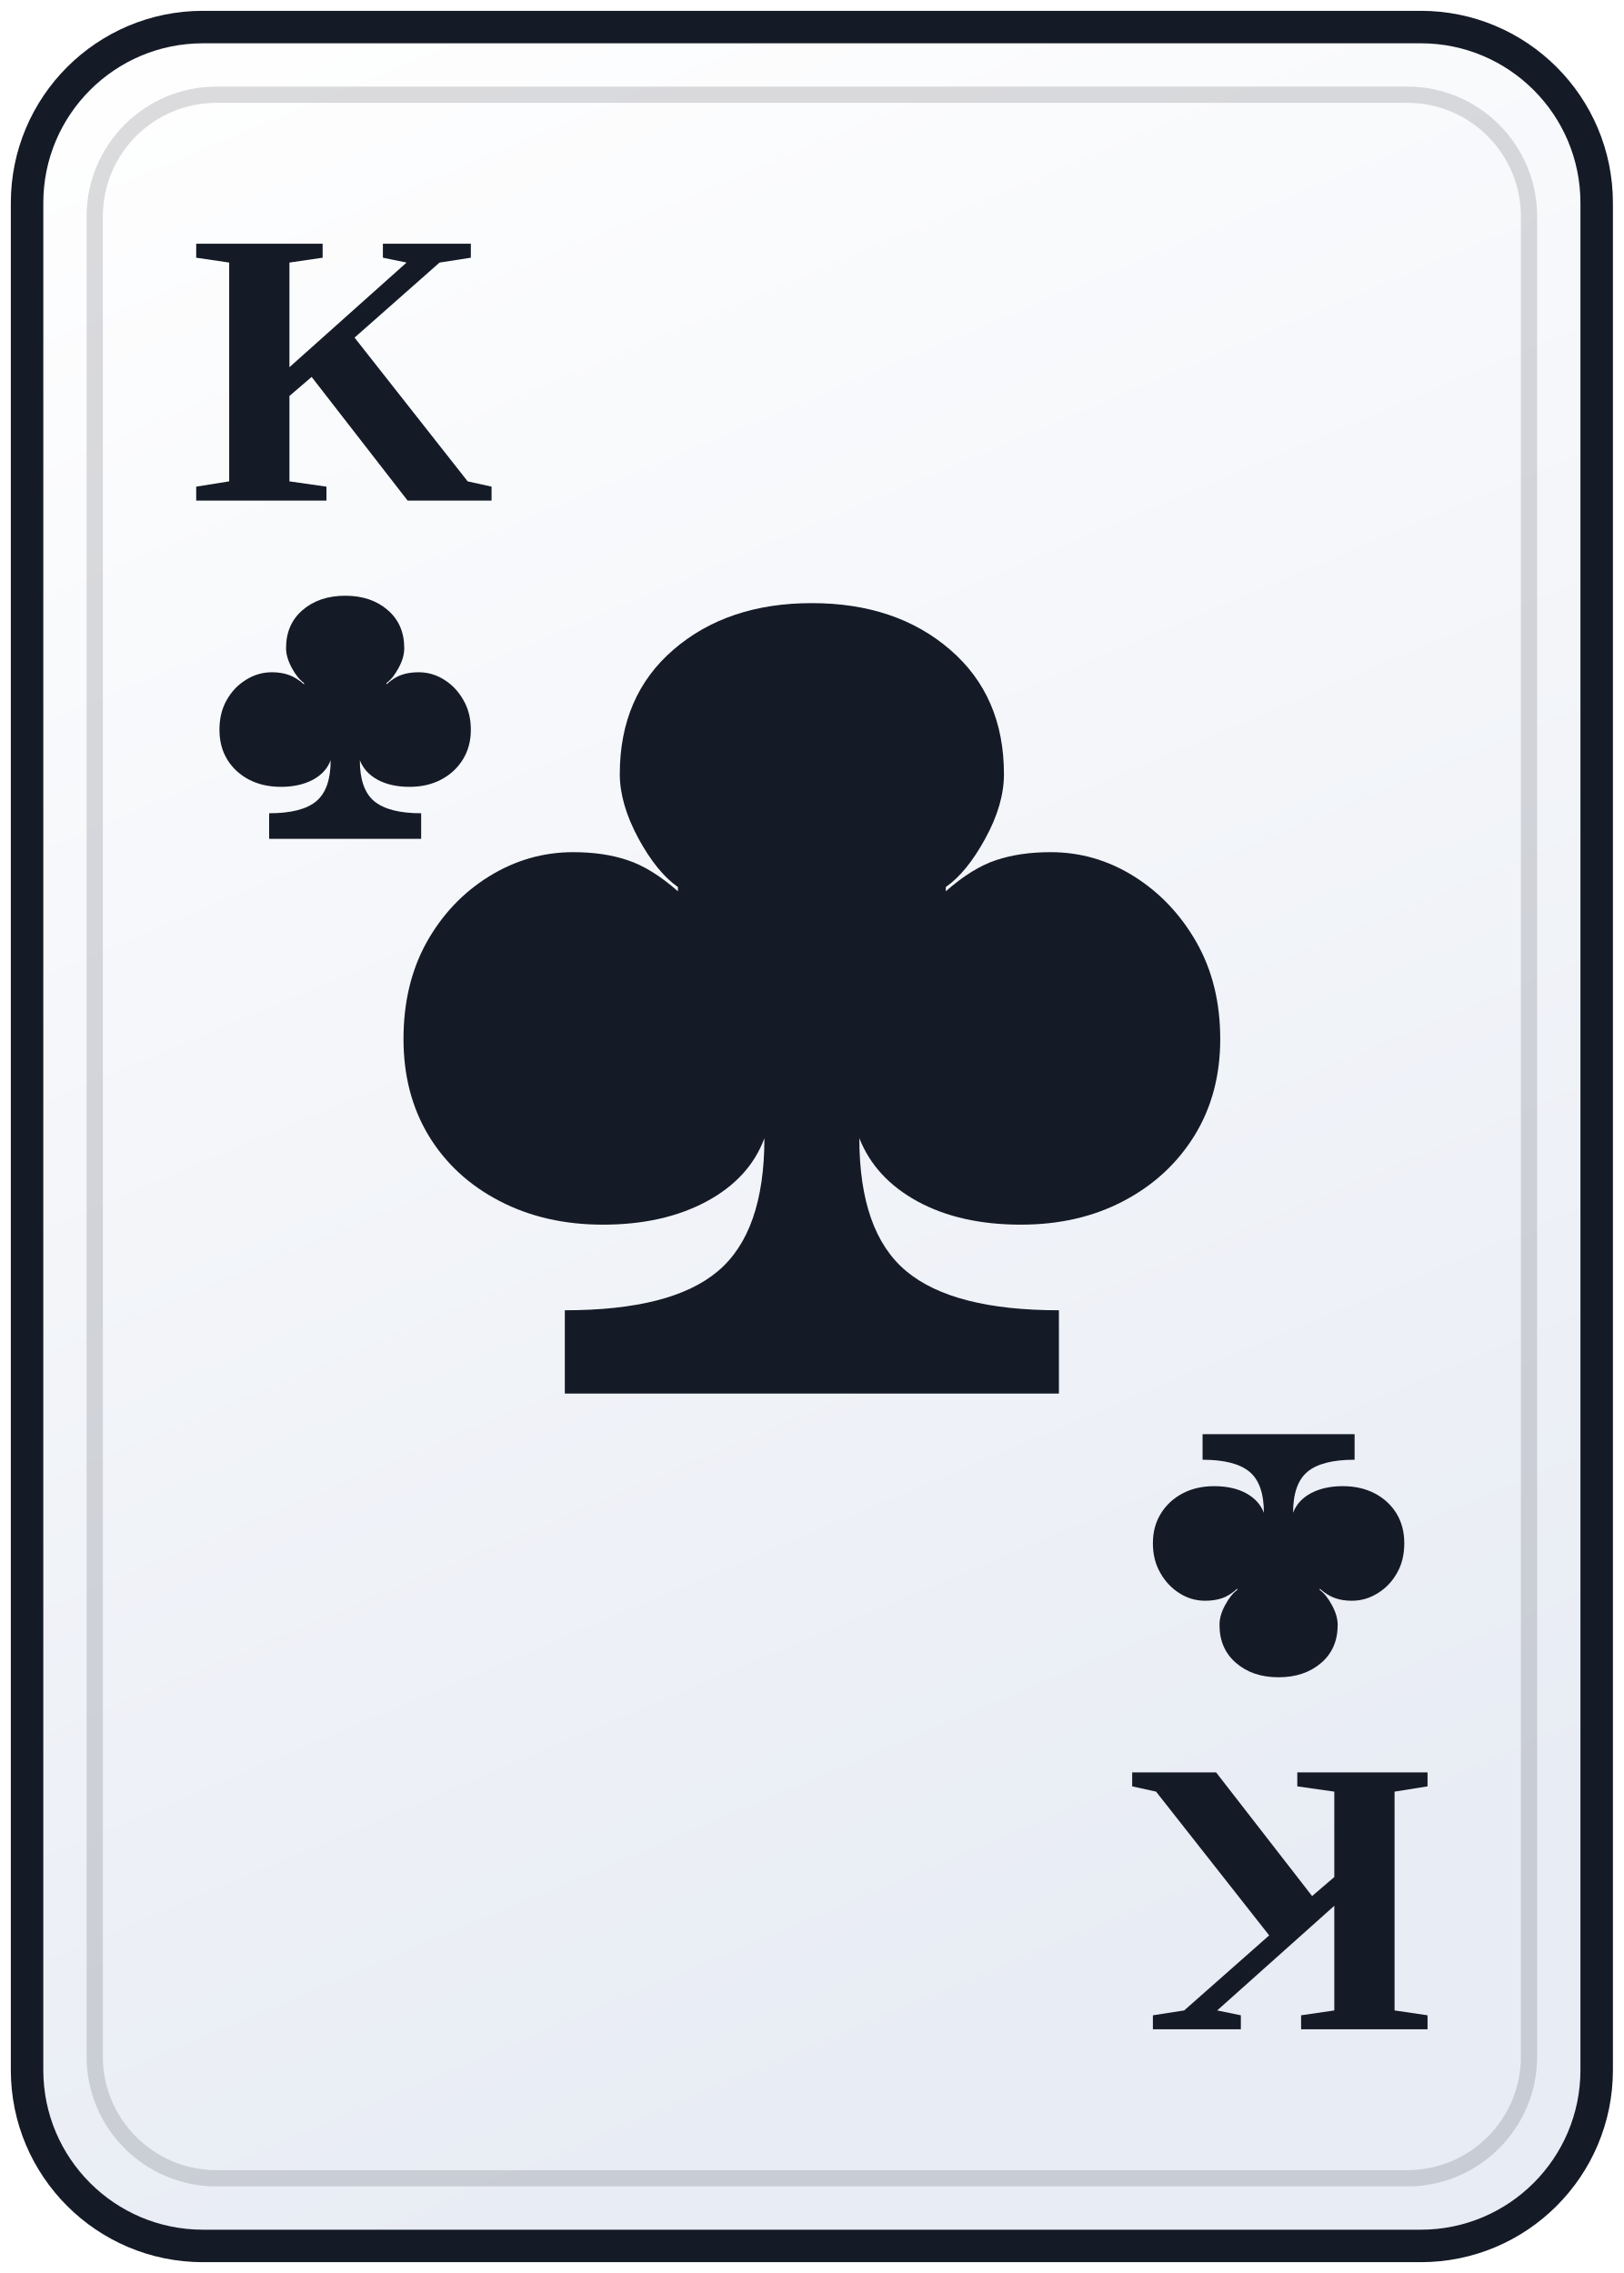
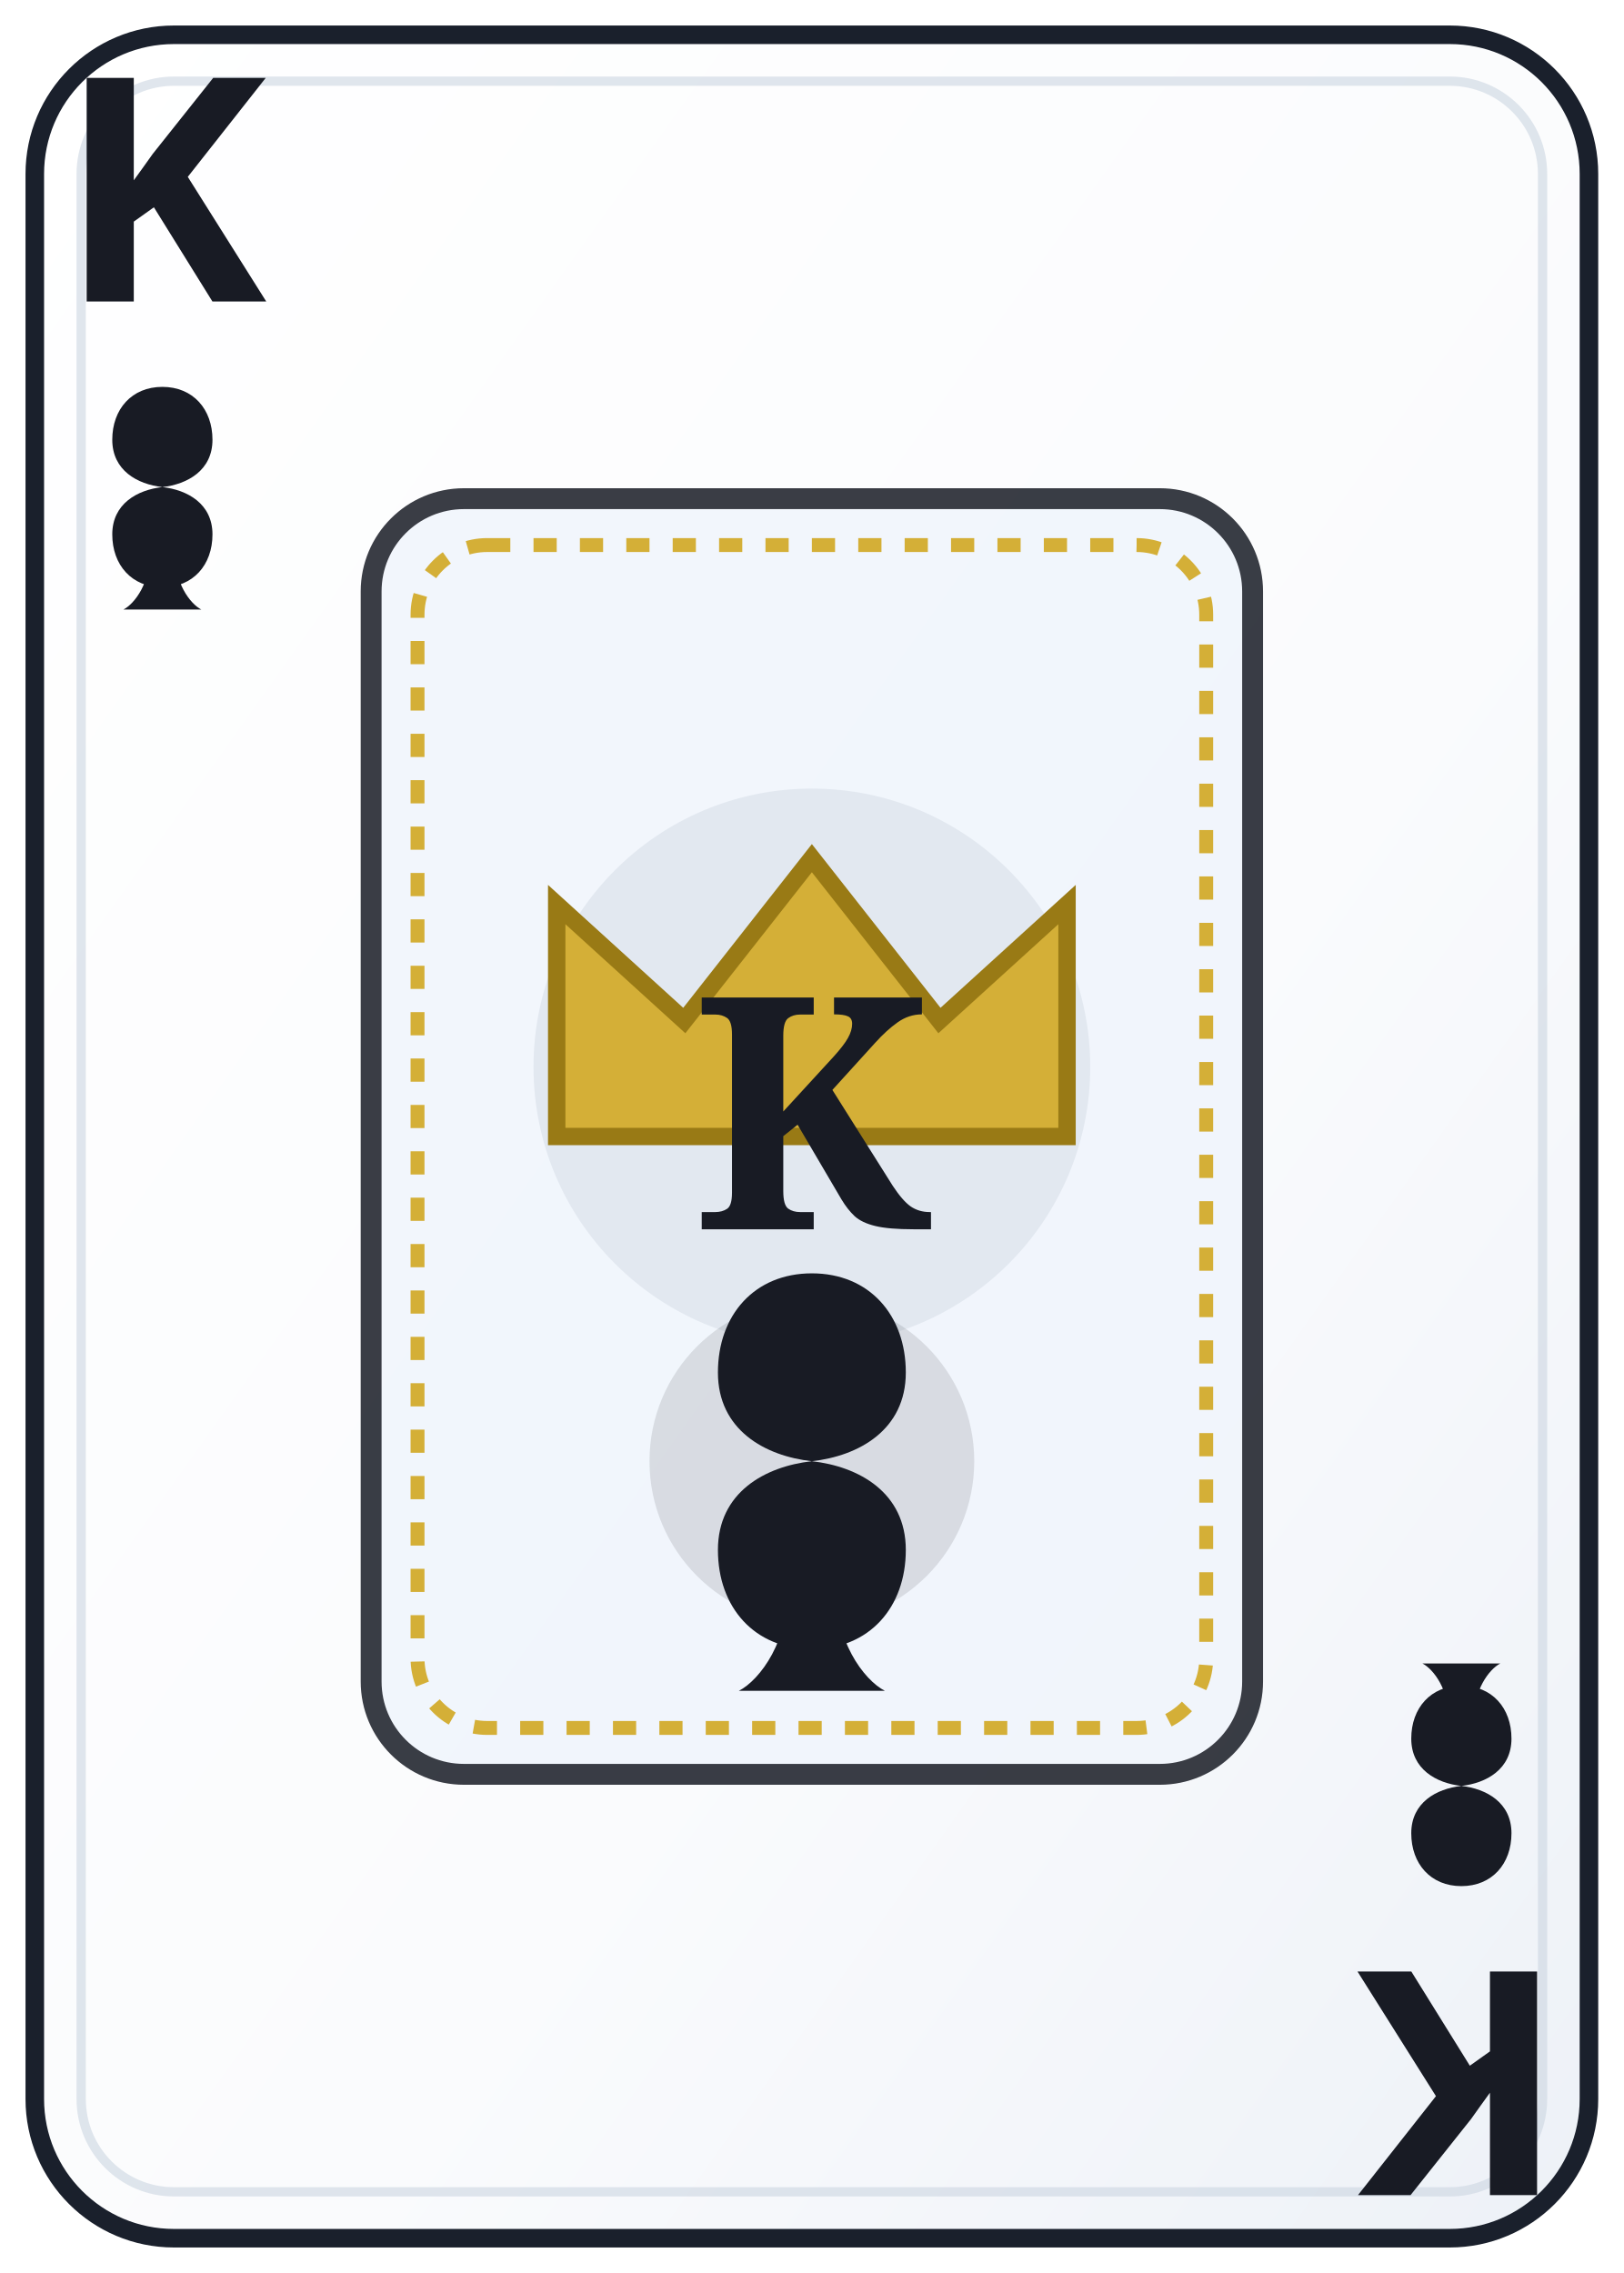
- <svg xmlns="http://www.w3.org/2000/svg" viewBox="0 0 120 168" width="120" height="168">
+ <svg xmlns="http://www.w3.org/2000/svg" viewBox="0 0 140 196" width="140" height="196">
  <defs>
-     <linearGradient id="paper" x1="0" y1="0" x2="0.3" y2="1">
-       <stop offset="0" stop-color="#ffffff" />
-       <stop offset="1" stop-color="#e8ecf4" />
+     <linearGradient id="cardBg" x1="0%" y1="0%" x2="100%" y2="100%">
+       <stop offset="0%" stop-color="#ffffff" />
+       <stop offset="60%" stop-color="#fafbfd" />
+       <stop offset="100%" stop-color="#edf1f7" />
    </linearGradient>
  </defs>
-   <rect x="2" y="2" width="116" height="164" rx="13" fill="url(#paper)" stroke="#141a26" stroke-width="2.4" />
-   <rect x="7" y="7" width="106" height="154" rx="9" fill="none" stroke="#141a26" stroke-opacity="0.15" stroke-width="1.2" />
-   <g fill="#141a26">
-     <text x="14" y="37" font-family="Georgia,'Times New Roman',serif" font-size="29" font-weight="700">K</text>
-     <text x="15" y="62" font-family="'Segoe UI Symbol','Apple Symbols','Noto Sans Symbols 2','DejaVu Sans',serif" font-size="24">♣</text>
+   <rect x="3" y="3" width="134" height="190" rx="12" fill="url(#cardBg)" stroke="#1a202c" stroke-width="1.6" />
+   <rect x="7" y="7" width="126" height="182" rx="8" fill="none" stroke="#cbd5e1" stroke-width="0.8" opacity="0.6" />
+   <g transform="translate(14, 26)">
+     <text x="0" y="0" font-family="'Cinzel', 'Segoe UI', 'Helvetica Neue', serif" font-size="27" font-weight="800" text-anchor="middle" fill="#181b24">K</text>
+     <path d="M 0 -18 C -5.5 -18, -9 -14, -9 -8.5 C -9 -3, -4.5 -0.5, 0 0 C -4.5 0.5, -9 3, -9 8.5 C -9 14, -5.5 18, 0 18 C 5.5 18, 9 14, 9 8.5 C 9 3, 4.5 0.5, 0 0 C 4.5 -0.5, 9 -3, 9 -8.5 C 9 -14, 5.5 -18, 0 -18 Z M -2.5 12 C -2 17, -5 21, -7 22 L 7 22 C 5 21, 2 17, 2.5 12 Z" fill="#181b24" transform="translate(0, 16) scale(0.48)" />
  </g>
-   <text x="60" y="103" text-anchor="middle" font-family="'Segoe UI Symbol','Apple Symbols','Noto Sans Symbols 2','DejaVu Sans',serif" font-size="78" fill="#141a26">♣</text>
-   <g transform="rotate(180 60 84)">
-     <g fill="#141a26">
-       <text x="14" y="37" font-family="Georgia,'Times New Roman',serif" font-size="29" font-weight="700">K</text>
-       <text x="15" y="62" font-family="'Segoe UI Symbol','Apple Symbols','Noto Sans Symbols 2','DejaVu Sans',serif" font-size="24">♣</text>
-     </g>
+   <g transform="translate(70, 98)">
+     <rect x="-38" y="-55" width="76" height="110" rx="8" fill="#f0f4fc" stroke="#181b24" stroke-width="1.8" opacity="0.85" />
+     <rect x="-34" y="-51" width="68" height="102" rx="6" fill="none" stroke="#d4af37" stroke-width="1.2" stroke-dasharray="2,2" />
+     <circle cx="0" cy="-6" r="24" fill="#e2e8f0" />
+     <path d="M-22,-20 L-22,0 L22,0 L22,-20 L11,-10 L0,-24 L-11,-10 Z" fill="#d4af37" stroke="#997a15" stroke-width="1.5" />
+     <text x="0" y="8" font-family="'Cinzel', 'Trajan Pro', 'Georgia', serif" font-size="28" font-weight="900" text-anchor="middle" fill="#181b24">K</text>
+     <circle cx="0" cy="28" r="14" fill="#181b24" opacity="0.12" />
+     <path d="M 0 -18 C -5.5 -18, -9 -14, -9 -8.5 C -9 -3, -4.5 -0.5, 0 0 C -4.5 0.5, -9 3, -9 8.5 C -9 14, -5.5 18, 0 18 C 5.5 18, 9 14, 9 8.5 C 9 3, 4.5 0.5, 0 0 C 4.5 -0.5, 9 -3, 9 -8.5 C 9 -14, 5.5 -18, 0 -18 Z M -2.5 12 C -2 17, -5 21, -7 22 L 7 22 C 5 21, 2 17, 2.5 12 Z" fill="#181b24" transform="translate(0, 28) scale(0.9)" />
+   </g>
+   <g transform="translate(126, 170) rotate(180)">
+     <text x="0" y="0" font-family="'Cinzel', 'Segoe UI', 'Helvetica Neue', serif" font-size="27" font-weight="800" text-anchor="middle" fill="#181b24">K</text>
+     <path d="M 0 -18 C -5.5 -18, -9 -14, -9 -8.5 C -9 -3, -4.5 -0.5, 0 0 C -4.5 0.5, -9 3, -9 8.5 C -9 14, -5.5 18, 0 18 C 5.5 18, 9 14, 9 8.5 C 9 3, 4.5 0.5, 0 0 C 4.5 -0.5, 9 -3, 9 -8.5 C 9 -14, 5.5 -18, 0 -18 Z M -2.5 12 C -2 17, -5 21, -7 22 L 7 22 C 5 21, 2 17, 2.5 12 Z" fill="#181b24" transform="translate(0, 16) scale(0.48)" />
  </g>
</svg>
